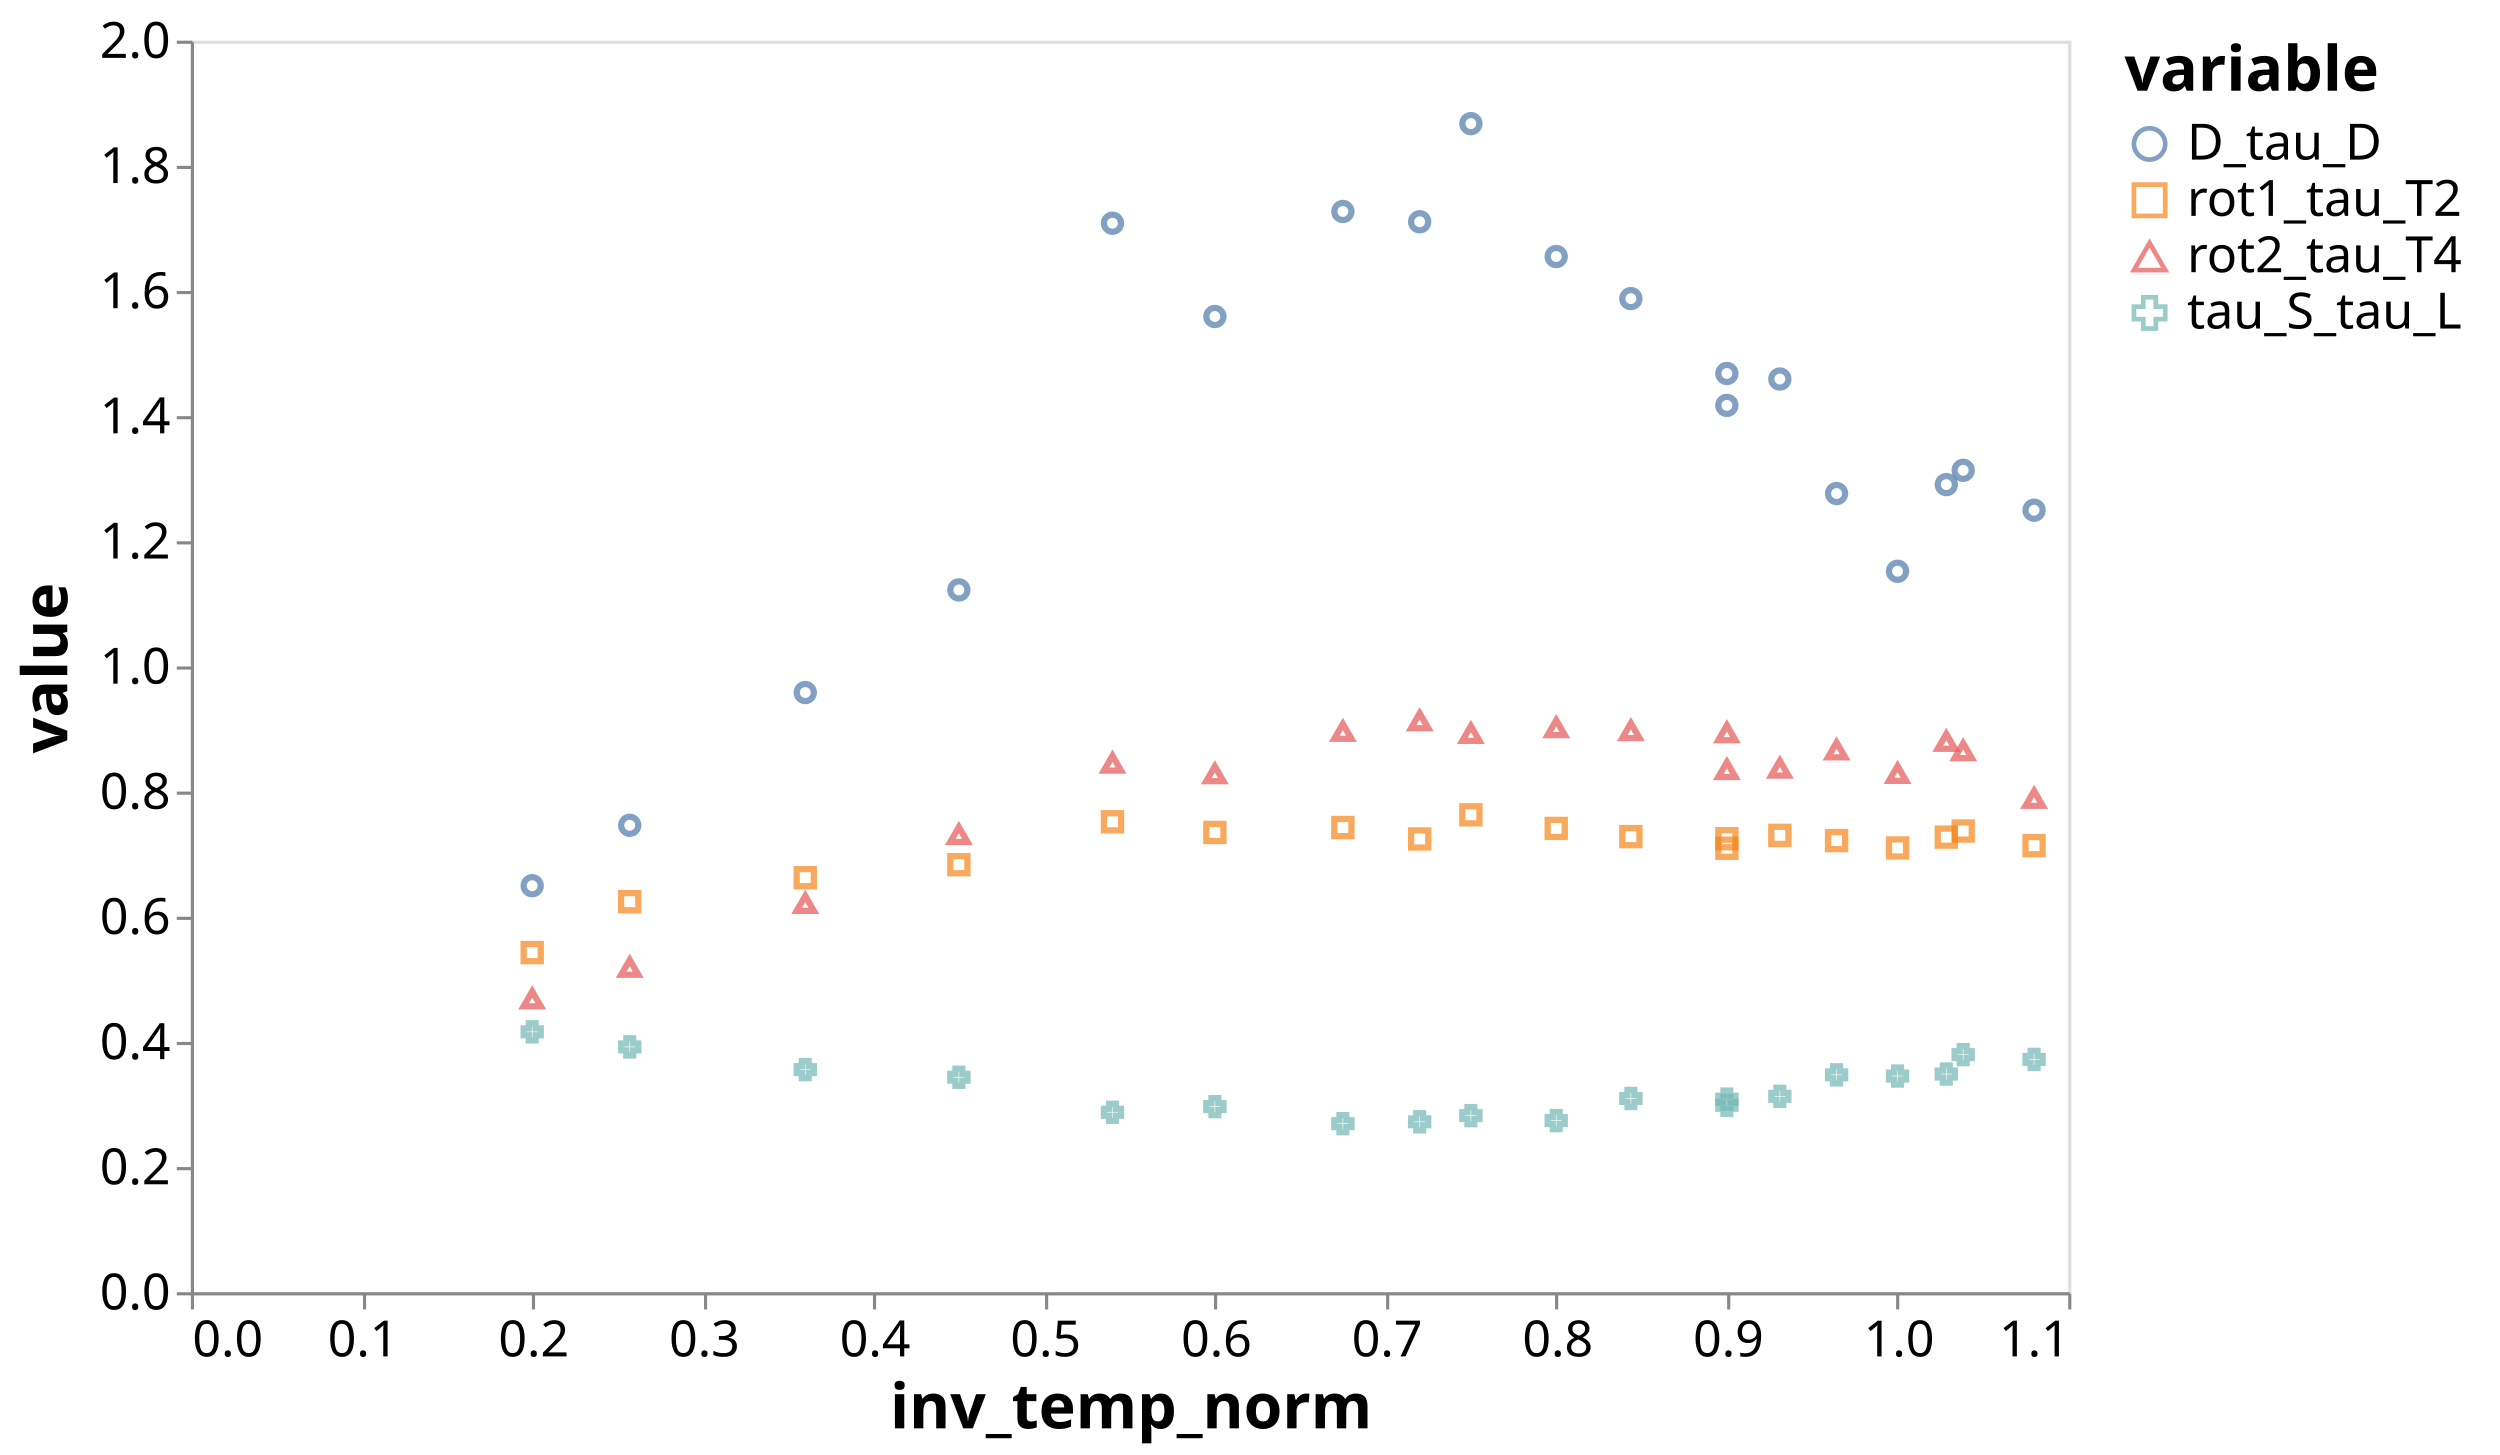
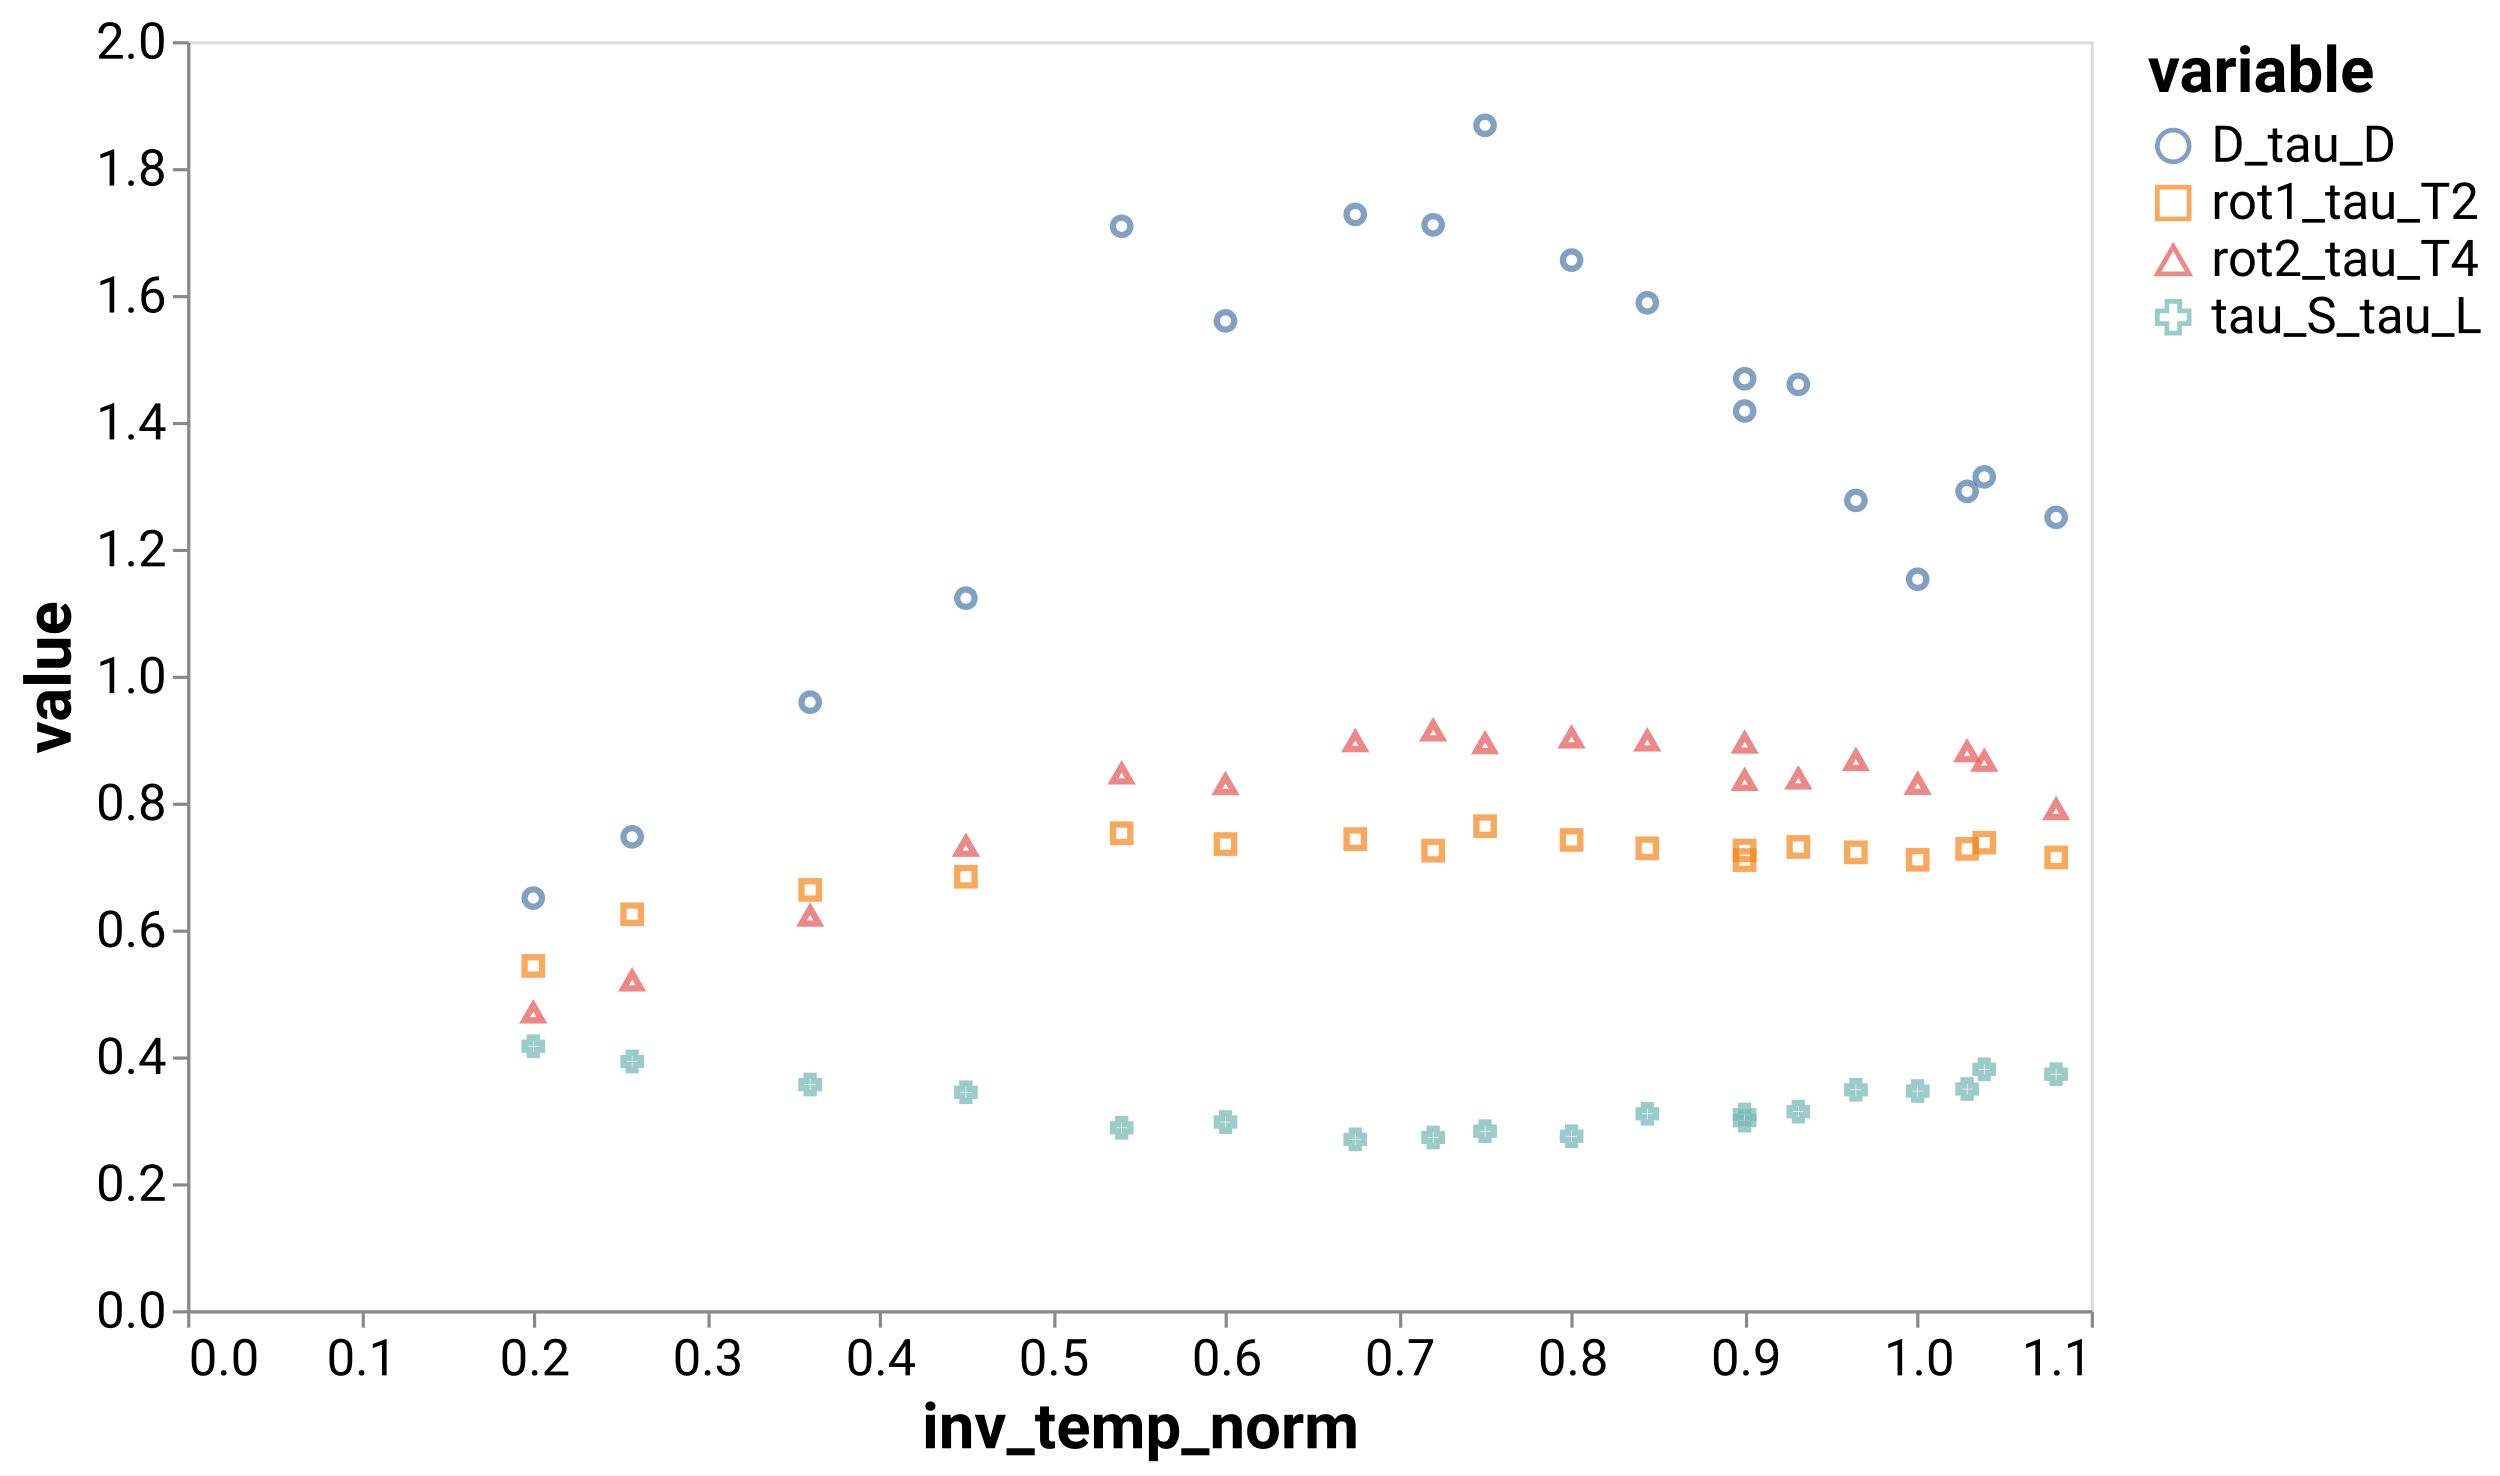
- <svg xmlns="http://www.w3.org/2000/svg" class="marks" width="799" height="465" viewBox="0 0 799 465" version="1.1">
-   <rect width="799" height="465" style="fill: white;" />
-   <g transform="translate(61,13)">
+ <svg xmlns="http://www.w3.org/2000/svg" class="marks" width="788" height="465" viewBox="0 0 788 465" version="1.1">
+   <rect width="788" height="465" style="fill: white;" />
+   <g transform="translate(59,13)">
    <g class="mark-group role-frame root">
      <g transform="translate(0,0)">
        <path class="background" d="M0.5,0.5h600v400h-600Z" style="fill: none; stroke: #ddd;" />
        <g>
          <g class="mark-symbol role-mark marks">
            <path transform="translate(109.0909,270.0748)" d="M2.739,0A2.739,2.739,0,1,1,-2.739,0A2.739,2.739,0,1,1,2.739,0" style="fill: none; stroke: #4c78a8; stroke-width: 2; opacity: 0.7;" />
            <path transform="translate(140.2597,250.7678)" d="M2.739,0A2.739,2.739,0,1,1,-2.739,0A2.739,2.739,0,1,1,2.739,0" style="fill: none; stroke: #4c78a8; stroke-width: 2; opacity: 0.7;" />
            <path transform="translate(196.3636,208.3361)" d="M2.739,0A2.739,2.739,0,1,1,-2.739,0A2.739,2.739,0,1,1,2.739,0" style="fill: none; stroke: #4c78a8; stroke-width: 2; opacity: 0.7;" />
            <path transform="translate(245.4545,175.5417)" d="M2.739,0A2.739,2.739,0,1,1,-2.739,0A2.739,2.739,0,1,1,2.739,0" style="fill: none; stroke: #4c78a8; stroke-width: 2; opacity: 0.7;" />
            <path transform="translate(327.2727,88.15046)" d="M2.739,0A2.739,2.739,0,1,1,-2.739,0A2.739,2.739,0,1,1,2.739,0" style="fill: none; stroke: #4c78a8; stroke-width: 2; opacity: 0.7;" />
            <path transform="translate(392.7273,57.87488)" d="M2.739,0A2.739,2.739,0,1,1,-2.739,0A2.739,2.739,0,1,1,2.739,0" style="fill: none; stroke: #4c78a8; stroke-width: 2; opacity: 0.7;" />
            <path transform="translate(436.3636,68.98503)" d="M2.739,0A2.739,2.739,0,1,1,-2.739,0A2.739,2.739,0,1,1,2.739,0" style="fill: none; stroke: #4c78a8; stroke-width: 2; opacity: 0.7;" />
            <path transform="translate(490.9091,116.561)" d="M2.739,0A2.739,2.739,0,1,1,-2.739,0A2.739,2.739,0,1,1,2.739,0" style="fill: none; stroke: #4c78a8; stroke-width: 2; opacity: 0.7;" />
            <path transform="translate(561.039,141.8788)" d="M2.739,0A2.739,2.739,0,1,1,-2.739,0A2.739,2.739,0,1,1,2.739,0" style="fill: none; stroke: #4c78a8; stroke-width: 2; opacity: 0.7;" />
            <path transform="translate(294.5455,58.33768)" d="M2.739,0A2.739,2.739,0,1,1,-2.739,0A2.739,2.739,0,1,1,2.739,0" style="fill: none; stroke: #4c78a8; stroke-width: 2; opacity: 0.7;" />
            <path transform="translate(368.1818,54.59017)" d="M2.739,0A2.739,2.739,0,1,1,-2.739,0A2.739,2.739,0,1,1,2.739,0" style="fill: none; stroke: #4c78a8; stroke-width: 2; opacity: 0.7;" />
            <path transform="translate(409.0909,26.5127)" d="M2.739,0A2.739,2.739,0,1,1,-2.739,0A2.739,2.739,0,1,1,2.739,0" style="fill: none; stroke: #4c78a8; stroke-width: 2; opacity: 0.7;" />
            <path transform="translate(460.2273,82.43598)" d="M2.739,0A2.739,2.739,0,1,1,-2.739,0A2.739,2.739,0,1,1,2.739,0" style="fill: none; stroke: #4c78a8; stroke-width: 2; opacity: 0.7;" />
            <path transform="translate(490.9091,106.3697)" d="M2.739,0A2.739,2.739,0,1,1,-2.739,0A2.739,2.739,0,1,1,2.739,0" style="fill: none; stroke: #4c78a8; stroke-width: 2; opacity: 0.7;" />
            <path transform="translate(507.837,108.1449)" d="M2.739,0A2.739,2.739,0,1,1,-2.739,0A2.739,2.739,0,1,1,2.739,0" style="fill: none; stroke: #4c78a8; stroke-width: 2; opacity: 0.7;" />
            <path transform="translate(525.974,144.7302)" d="M2.739,0A2.739,2.739,0,1,1,-2.739,0A2.739,2.739,0,1,1,2.739,0" style="fill: none; stroke: #4c78a8; stroke-width: 2; opacity: 0.7;" />
            <path transform="translate(545.4545,169.5764)" d="M2.739,0A2.739,2.739,0,1,1,-2.739,0A2.739,2.739,0,1,1,2.739,0" style="fill: none; stroke: #4c78a8; stroke-width: 2; opacity: 0.7;" />
            <path transform="translate(566.4336,137.314)" d="M2.739,0A2.739,2.739,0,1,1,-2.739,0A2.739,2.739,0,1,1,2.739,0" style="fill: none; stroke: #4c78a8; stroke-width: 2; opacity: 0.7;" />
            <path transform="translate(589.0909,150.0673)" d="M2.739,0A2.739,2.739,0,1,1,-2.739,0A2.739,2.739,0,1,1,2.739,0" style="fill: none; stroke: #4c78a8; stroke-width: 2; opacity: 0.7;" />
            <path transform="translate(109.0909,316.778)" d="M-2.739,-1.095L-2.739,1.095L-1.095,1.095L-1.095,2.739L1.095,2.739L1.095,1.095L2.739,1.095L2.739,-1.095L1.095,-1.095L1.095,-2.739L-1.095,-2.739L-1.095,-1.095Z" style="fill: none; stroke: #72b7b2; stroke-width: 2; opacity: 0.7;" />
            <path transform="translate(140.2597,321.5876)" d="M-2.739,-1.095L-2.739,1.095L-1.095,1.095L-1.095,2.739L1.095,2.739L1.095,1.095L2.739,1.095L2.739,-1.095L1.095,-1.095L1.095,-2.739L-1.095,-2.739L-1.095,-1.095Z" style="fill: none; stroke: #72b7b2; stroke-width: 2; opacity: 0.7;" />
            <path transform="translate(196.3636,328.8476)" d="M-2.739,-1.095L-2.739,1.095L-1.095,1.095L-1.095,2.739L1.095,2.739L1.095,1.095L2.739,1.095L2.739,-1.095L1.095,-1.095L1.095,-2.739L-1.095,-2.739L-1.095,-1.095Z" style="fill: none; stroke: #72b7b2; stroke-width: 2; opacity: 0.7;" />
            <path transform="translate(245.4545,331.2879)" d="M-2.739,-1.095L-2.739,1.095L-1.095,1.095L-1.095,2.739L1.095,2.739L1.095,1.095L2.739,1.095L2.739,-1.095L1.095,-1.095L1.095,-2.739L-1.095,-2.739L-1.095,-1.095Z" style="fill: none; stroke: #72b7b2; stroke-width: 2; opacity: 0.7;" />
            <path transform="translate(327.2727,340.6743)" d="M-2.739,-1.095L-2.739,1.095L-1.095,1.095L-1.095,2.739L1.095,2.739L1.095,1.095L2.739,1.095L2.739,-1.095L1.095,-1.095L1.095,-2.739L-1.095,-2.739L-1.095,-1.095Z" style="fill: none; stroke: #72b7b2; stroke-width: 2; opacity: 0.7;" />
            <path transform="translate(392.7273,345.525)" d="M-2.739,-1.095L-2.739,1.095L-1.095,1.095L-1.095,2.739L1.095,2.739L1.095,1.095L2.739,1.095L2.739,-1.095L1.095,-1.095L1.095,-2.739L-1.095,-2.739L-1.095,-1.095Z" style="fill: none; stroke: #72b7b2; stroke-width: 2; opacity: 0.7;" />
            <path transform="translate(436.3636,345.1387)" d="M-2.739,-1.095L-2.739,1.095L-1.095,1.095L-1.095,2.739L1.095,2.739L1.095,1.095L2.739,1.095L2.739,-1.095L1.095,-1.095L1.095,-2.739L-1.095,-2.739L-1.095,-1.095Z" style="fill: none; stroke: #72b7b2; stroke-width: 2; opacity: 0.7;" />
            <path transform="translate(490.9091,340.2627)" d="M-2.739,-1.095L-2.739,1.095L-1.095,1.095L-1.095,2.739L1.095,2.739L1.095,1.095L2.739,1.095L2.739,-1.095L1.095,-1.095L1.095,-2.739L-1.095,-2.739L-1.095,-1.095Z" style="fill: none; stroke: #72b7b2; stroke-width: 2; opacity: 0.7;" />
            <path transform="translate(561.039,330.2635)" d="M-2.739,-1.095L-2.739,1.095L-1.095,1.095L-1.095,2.739L1.095,2.739L1.095,1.095L2.739,1.095L2.739,-1.095L1.095,-1.095L1.095,-2.739L-1.095,-2.739L-1.095,-1.095Z" style="fill: none; stroke: #72b7b2; stroke-width: 2; opacity: 0.7;" />
            <path transform="translate(294.5455,342.4816)" d="M-2.739,-1.095L-2.739,1.095L-1.095,1.095L-1.095,2.739L1.095,2.739L1.095,1.095L2.739,1.095L2.739,-1.095L1.095,-1.095L1.095,-2.739L-1.095,-2.739L-1.095,-1.095Z" style="fill: none; stroke: #72b7b2; stroke-width: 2; opacity: 0.7;" />
            <path transform="translate(368.1818,346.135)" d="M-2.739,-1.095L-2.739,1.095L-1.095,1.095L-1.095,2.739L1.095,2.739L1.095,1.095L2.739,1.095L2.739,-1.095L1.095,-1.095L1.095,-2.739L-1.095,-2.739L-1.095,-1.095Z" style="fill: none; stroke: #72b7b2; stroke-width: 2; opacity: 0.7;" />
            <path transform="translate(409.0909,343.5604)" d="M-2.739,-1.095L-2.739,1.095L-1.095,1.095L-1.095,2.739L1.095,2.739L1.095,1.095L2.739,1.095L2.739,-1.095L1.095,-1.095L1.095,-2.739L-1.095,-2.739L-1.095,-1.095Z" style="fill: none; stroke: #72b7b2; stroke-width: 2; opacity: 0.7;" />
            <path transform="translate(460.2273,338.0677)" d="M-2.739,-1.095L-2.739,1.095L-1.095,1.095L-1.095,2.739L1.095,2.739L1.095,1.095L2.739,1.095L2.739,-1.095L1.095,-1.095L1.095,-2.739L-1.095,-2.739L-1.095,-1.095Z" style="fill: none; stroke: #72b7b2; stroke-width: 2; opacity: 0.7;" />
            <path transform="translate(490.9091,338.2774)" d="M-2.739,-1.095L-2.739,1.095L-1.095,1.095L-1.095,2.739L1.095,2.739L1.095,1.095L2.739,1.095L2.739,-1.095L1.095,-1.095L1.095,-2.739L-1.095,-2.739L-1.095,-1.095Z" style="fill: none; stroke: #72b7b2; stroke-width: 2; opacity: 0.7;" />
            <path transform="translate(507.837,337.3839)" d="M-2.739,-1.095L-2.739,1.095L-1.095,1.095L-1.095,2.739L1.095,2.739L1.095,1.095L2.739,1.095L2.739,-1.095L1.095,-1.095L1.095,-2.739L-1.095,-2.739L-1.095,-1.095Z" style="fill: none; stroke: #72b7b2; stroke-width: 2; opacity: 0.7;" />
            <path transform="translate(525.974,330.5134)" d="M-2.739,-1.095L-2.739,1.095L-1.095,1.095L-1.095,2.739L1.095,2.739L1.095,1.095L2.739,1.095L2.739,-1.095L1.095,-1.095L1.095,-2.739L-1.095,-2.739L-1.095,-1.095Z" style="fill: none; stroke: #72b7b2; stroke-width: 2; opacity: 0.7;" />
            <path transform="translate(545.4545,330.9041)" d="M-2.739,-1.095L-2.739,1.095L-1.095,1.095L-1.095,2.739L1.095,2.739L1.095,1.095L2.739,1.095L2.739,-1.095L1.095,-1.095L1.095,-2.739L-1.095,-2.739L-1.095,-1.095Z" style="fill: none; stroke: #72b7b2; stroke-width: 2; opacity: 0.7;" />
            <path transform="translate(566.4336,324.0606)" d="M-2.739,-1.095L-2.739,1.095L-1.095,1.095L-1.095,2.739L1.095,2.739L1.095,1.095L2.739,1.095L2.739,-1.095L1.095,-1.095L1.095,-2.739L-1.095,-2.739L-1.095,-1.095Z" style="fill: none; stroke: #72b7b2; stroke-width: 2; opacity: 0.7;" />
            <path transform="translate(589.0909,325.5907)" d="M-2.739,-1.095L-2.739,1.095L-1.095,1.095L-1.095,2.739L1.095,2.739L1.095,1.095L2.739,1.095L2.739,-1.095L1.095,-1.095L1.095,-2.739L-1.095,-2.739L-1.095,-1.095Z" style="fill: none; stroke: #72b7b2; stroke-width: 2; opacity: 0.7;" />
            <path transform="translate(109.0909,291.4525)" d="M-2.739,-2.739h5.477v5.477h-5.477Z" style="fill: none; stroke: #f58518; stroke-width: 2; opacity: 0.7;" />
            <path transform="translate(140.2597,275.1754)" d="M-2.739,-2.739h5.477v5.477h-5.477Z" style="fill: none; stroke: #f58518; stroke-width: 2; opacity: 0.7;" />
            <path transform="translate(196.3636,267.5014)" d="M-2.739,-2.739h5.477v5.477h-5.477Z" style="fill: none; stroke: #f58518; stroke-width: 2; opacity: 0.7;" />
            <path transform="translate(245.4545,263.3516)" d="M-2.739,-2.739h5.477v5.477h-5.477Z" style="fill: none; stroke: #f58518; stroke-width: 2; opacity: 0.7;" />
            <path transform="translate(327.2727,253.0537)" d="M-2.739,-2.739h5.477v5.477h-5.477Z" style="fill: none; stroke: #f58518; stroke-width: 2; opacity: 0.7;" />
            <path transform="translate(392.7273,255.1301)" d="M-2.739,-2.739h5.477v5.477h-5.477Z" style="fill: none; stroke: #f58518; stroke-width: 2; opacity: 0.7;" />
            <path transform="translate(436.3636,251.7614)" d="M-2.739,-2.739h5.477v5.477h-5.477Z" style="fill: none; stroke: #f58518; stroke-width: 2; opacity: 0.7;" />
            <path transform="translate(490.9091,258.0989)" d="M-2.739,-2.739h5.477v5.477h-5.477Z" style="fill: none; stroke: #f58518; stroke-width: 2; opacity: 0.7;" />
            <path transform="translate(561.039,254.5539)" d="M-2.739,-2.739h5.477v5.477h-5.477Z" style="fill: none; stroke: #f58518; stroke-width: 2; opacity: 0.7;" />
            <path transform="translate(294.5455,249.6418)" d="M-2.739,-2.739h5.477v5.477h-5.477Z" style="fill: none; stroke: #f58518; stroke-width: 2; opacity: 0.7;" />
            <path transform="translate(368.1818,251.4808)" d="M-2.739,-2.739h5.477v5.477h-5.477Z" style="fill: none; stroke: #f58518; stroke-width: 2; opacity: 0.7;" />
            <path transform="translate(409.0909,247.4093)" d="M-2.739,-2.739h5.477v5.477h-5.477Z" style="fill: none; stroke: #f58518; stroke-width: 2; opacity: 0.7;" />
            <path transform="translate(460.2273,254.3847)" d="M-2.739,-2.739h5.477v5.477h-5.477Z" style="fill: none; stroke: #f58518; stroke-width: 2; opacity: 0.7;" />
            <path transform="translate(490.9091,255.0606)" d="M-2.739,-2.739h5.477v5.477h-5.477Z" style="fill: none; stroke: #f58518; stroke-width: 2; opacity: 0.7;" />
            <path transform="translate(507.837,253.9805)" d="M-2.739,-2.739h5.477v5.477h-5.477Z" style="fill: none; stroke: #f58518; stroke-width: 2; opacity: 0.7;" />
            <path transform="translate(525.974,255.6564)" d="M-2.739,-2.739h5.477v5.477h-5.477Z" style="fill: none; stroke: #f58518; stroke-width: 2; opacity: 0.7;" />
            <path transform="translate(545.4545,258.0074)" d="M-2.739,-2.739h5.477v5.477h-5.477Z" style="fill: none; stroke: #f58518; stroke-width: 2; opacity: 0.7;" />
            <path transform="translate(566.4336,252.5956)" d="M-2.739,-2.739h5.477v5.477h-5.477Z" style="fill: none; stroke: #f58518; stroke-width: 2; opacity: 0.7;" />
            <path transform="translate(589.0909,257.2616)" d="M-2.739,-2.739h5.477v5.477h-5.477Z" style="fill: none; stroke: #f58518; stroke-width: 2; opacity: 0.7;" />
            <path transform="translate(109.0909,306.2444)" d="M0,-2.372L-2.739,2.372L2.739,2.372Z" style="fill: none; stroke: #e45756; stroke-width: 2; opacity: 0.7;" />
            <path transform="translate(140.2597,296.1613)" d="M0,-2.372L-2.739,2.372L2.739,2.372Z" style="fill: none; stroke: #e45756; stroke-width: 2; opacity: 0.7;" />
            <path transform="translate(196.3636,275.7332)" d="M0,-2.372L-2.739,2.372L2.739,2.372Z" style="fill: none; stroke: #e45756; stroke-width: 2; opacity: 0.7;" />
            <path transform="translate(245.4545,253.7227)" d="M0,-2.372L-2.739,2.372L2.739,2.372Z" style="fill: none; stroke: #e45756; stroke-width: 2; opacity: 0.7;" />
            <path transform="translate(327.2727,234.2986)" d="M0,-2.372L-2.739,2.372L2.739,2.372Z" style="fill: none; stroke: #e45756; stroke-width: 2; opacity: 0.7;" />
            <path transform="translate(392.7273,217.355)" d="M0,-2.372L-2.739,2.372L2.739,2.372Z" style="fill: none; stroke: #e45756; stroke-width: 2; opacity: 0.7;" />
            <path transform="translate(436.3636,219.5716)" d="M0,-2.372L-2.739,2.372L2.739,2.372Z" style="fill: none; stroke: #e45756; stroke-width: 2; opacity: 0.7;" />
            <path transform="translate(490.9091,221.2031)" d="M0,-2.372L-2.739,2.372L2.739,2.372Z" style="fill: none; stroke: #e45756; stroke-width: 2; opacity: 0.7;" />
            <path transform="translate(561.039,223.9439)" d="M0,-2.372L-2.739,2.372L2.739,2.372Z" style="fill: none; stroke: #e45756; stroke-width: 2; opacity: 0.7;" />
            <path transform="translate(294.5455,230.9111)" d="M0,-2.372L-2.739,2.372L2.739,2.372Z" style="fill: none; stroke: #e45756; stroke-width: 2; opacity: 0.7;" />
            <path transform="translate(368.1818,220.7494)" d="M0,-2.372L-2.739,2.372L2.739,2.372Z" style="fill: none; stroke: #e45756; stroke-width: 2; opacity: 0.7;" />
            <path transform="translate(409.0909,221.4018)" d="M0,-2.372L-2.739,2.372L2.739,2.372Z" style="fill: none; stroke: #e45756; stroke-width: 2; opacity: 0.7;" />
            <path transform="translate(460.2273,220.506)" d="M0,-2.372L-2.739,2.372L2.739,2.372Z" style="fill: none; stroke: #e45756; stroke-width: 2; opacity: 0.7;" />
            <path transform="translate(490.9091,232.968)" d="M0,-2.372L-2.739,2.372L2.739,2.372Z" style="fill: none; stroke: #e45756; stroke-width: 2; opacity: 0.7;" />
            <path transform="translate(507.837,232.5068)" d="M0,-2.372L-2.739,2.372L2.739,2.372Z" style="fill: none; stroke: #e45756; stroke-width: 2; opacity: 0.7;" />
            <path transform="translate(525.974,226.6666)" d="M0,-2.372L-2.739,2.372L2.739,2.372Z" style="fill: none; stroke: #e45756; stroke-width: 2; opacity: 0.7;" />
            <path transform="translate(545.4545,234.1874)" d="M0,-2.372L-2.739,2.372L2.739,2.372Z" style="fill: none; stroke: #e45756; stroke-width: 2; opacity: 0.7;" />
            <path transform="translate(566.4336,226.925)" d="M0,-2.372L-2.739,2.372L2.739,2.372Z" style="fill: none; stroke: #e45756; stroke-width: 2; opacity: 0.7;" />
            <path transform="translate(589.0909,242.1733)" d="M0,-2.372L-2.739,2.372L2.739,2.372Z" style="fill: none; stroke: #e45756; stroke-width: 2; opacity: 0.7;" />
          </g>
          <g class="mark-group role-legend">
            <g transform="translate(618,0)">
-               <path class="background" d="M0,0h115v95h-115Z" style="pointer-events: none; fill: none;" />
+               <path class="background" d="M0,0h106v95h-106Z" style="pointer-events: none; fill: none;" />
              <g>
                <g class="mark-group role-legend-entry">
                  <g transform="translate(0,25)">
                    <path class="background" d="M0,0h0v0h0Z" style="pointer-events: none; fill: none;" />
                    <g>
                      <g class="mark-group role-scope">
                        <g transform="translate(0,0)">
-                           <path class="background" d="M0,0h115v16h-115Z" style="pointer-events: none; fill: none; opacity: 1;" />
+                           <path class="background" d="M0,0h105.267v16h-105.267Z" style="pointer-events: none; fill: none; opacity: 1;" />
                          <g>
                            <g class="mark-symbol role-legend-symbol" style="pointer-events: none;">
                              <path transform="translate(8,8)" d="M5,0A5,5,0,1,1,-5,0A5,5,0,1,1,5,0" style="fill: none; stroke: #4c78a8; stroke-width: 1.5; opacity: 0.7;" />
                            </g>
                            <g class="mark-text role-legend-label" style="pointer-events: none;">
-                               <text text-anchor="start" transform="translate(20,13)" style="font-family: sans-serif; font-size: 16px; fill: #000; opacity: 1;">D_tau_D</text>
-                             </g>
-                           </g>
+                               <text text-anchor="start" transform="translate(20,13)" style="font-family: Roboto; font-size: 16px; fill: #000; opacity: 1;">D_tau_D</text>
+                             </g>
+                           </g>
+                           <path class="foreground" d="" style="pointer-events: none; display: none; fill: none;" />
                        </g>
                        <g transform="translate(0,18)">
-                           <path class="background" d="M0,0h115v16h-115Z" style="pointer-events: none; fill: none; opacity: 1;" />
+                           <path class="background" d="M0,0h105.267v16h-105.267Z" style="pointer-events: none; fill: none; opacity: 1;" />
                          <g>
                            <g class="mark-symbol role-legend-symbol" style="pointer-events: none;">
                              <path transform="translate(8,8)" d="M-5,-5h10v10h-10Z" style="fill: none; stroke: #f58518; stroke-width: 1.5; opacity: 0.7;" />
                            </g>
                            <g class="mark-text role-legend-label" style="pointer-events: none;">
-                               <text text-anchor="start" transform="translate(20,13)" style="font-family: sans-serif; font-size: 16px; fill: #000; opacity: 1;">rot1_tau_T2</text>
-                             </g>
-                           </g>
+                               <text text-anchor="start" transform="translate(20,13)" style="font-family: Roboto; font-size: 16px; fill: #000; opacity: 1;">rot1_tau_T2</text>
+                             </g>
+                           </g>
+                           <path class="foreground" d="" style="pointer-events: none; display: none; fill: none;" />
                        </g>
                        <g transform="translate(0,36)">
-                           <path class="background" d="M0,0h115v16h-115Z" style="pointer-events: none; fill: none; opacity: 1;" />
+                           <path class="background" d="M0,0h105.267v16h-105.267Z" style="pointer-events: none; fill: none; opacity: 1;" />
                          <g>
                            <g class="mark-symbol role-legend-symbol" style="pointer-events: none;">
                              <path transform="translate(8,8)" d="M0,-4.33L-5,4.33L5,4.33Z" style="fill: none; stroke: #e45756; stroke-width: 1.5; opacity: 0.7;" />
                            </g>
                            <g class="mark-text role-legend-label" style="pointer-events: none;">
-                               <text text-anchor="start" transform="translate(20,13)" style="font-family: sans-serif; font-size: 16px; fill: #000; opacity: 1;">rot2_tau_T4</text>
-                             </g>
-                           </g>
+                               <text text-anchor="start" transform="translate(20,13)" style="font-family: Roboto; font-size: 16px; fill: #000; opacity: 1;">rot2_tau_T4</text>
+                             </g>
+                           </g>
+                           <path class="foreground" d="" style="pointer-events: none; display: none; fill: none;" />
                        </g>
                        <g transform="translate(0,54)">
-                           <path class="background" d="M0,0h115v16h-115Z" style="pointer-events: none; fill: none; opacity: 1;" />
+                           <path class="background" d="M0,0h105.267v16h-105.267Z" style="pointer-events: none; fill: none; opacity: 1;" />
                          <g>
                            <g class="mark-symbol role-legend-symbol" style="pointer-events: none;">
                              <path transform="translate(8,8)" d="M-5,-2L-5,2L-2,2L-2,5L2,5L2,2L5,2L5,-2L2,-2L2,-5L-2,-5L-2,-2Z" style="fill: none; stroke: #72b7b2; stroke-width: 1.5; opacity: 0.7;" />
                            </g>
                            <g class="mark-text role-legend-label" style="pointer-events: none;">
-                               <text text-anchor="start" transform="translate(20,13)" style="font-family: sans-serif; font-size: 16px; fill: #000; opacity: 1;">tau_S_tau_L</text>
-                             </g>
-                           </g>
+                               <text text-anchor="start" transform="translate(20,13)" style="font-family: Roboto; font-size: 16px; fill: #000; opacity: 1;">tau_S_tau_L</text>
+                             </g>
+                           </g>
+                           <path class="foreground" d="" style="pointer-events: none; display: none; fill: none;" />
                        </g>
                      </g>
                    </g>
+                     <path class="foreground" d="" style="pointer-events: none; display: none; fill: none;" />
                  </g>
                </g>
                <g class="mark-text role-legend-title" style="pointer-events: none;">
-                   <text text-anchor="start" transform="translate(0,16)" style="font-family: sans-serif; font-size: 20px; font-weight: bold; fill: #000; opacity: 1;">variable</text>
+                   <text text-anchor="start" transform="translate(0,16)" style="font-family: Roboto; font-size: 20px; font-weight: bold; fill: #000; opacity: 1;">variable</text>
                </g>
              </g>
+               <path class="foreground" d="" style="pointer-events: none; display: none; fill: none;" />
            </g>
          </g>
          <g class="mark-group role-axis">
            <g transform="translate(0.5,400.5)">
              <path class="background" d="M0,0h0v0h0Z" style="pointer-events: none; fill: none;" />
              <g>
                <g class="mark-rule role-axis-tick" style="pointer-events: none;">
                  <line transform="translate(0,0)" x2="0" y2="5" style="fill: none; stroke: #888; stroke-width: 1; opacity: 1;" />
                  <line transform="translate(55,0)" x2="0" y2="5" style="fill: none; stroke: #888; stroke-width: 1; opacity: 1;" />
                  <line transform="translate(109,0)" x2="0" y2="5" style="fill: none; stroke: #888; stroke-width: 1; opacity: 1;" />
                  <line transform="translate(164,0)" x2="0" y2="5" style="fill: none; stroke: #888; stroke-width: 1; opacity: 1;" />
                  <line transform="translate(218,0)" x2="0" y2="5" style="fill: none; stroke: #888; stroke-width: 1; opacity: 1;" />
                  <line transform="translate(273,0)" x2="0" y2="5" style="fill: none; stroke: #888; stroke-width: 1; opacity: 1;" />
                  <line transform="translate(327,0)" x2="0" y2="5" style="fill: none; stroke: #888; stroke-width: 1; opacity: 1;" />
                  <line transform="translate(382,0)" x2="0" y2="5" style="fill: none; stroke: #888; stroke-width: 1; opacity: 1;" />
                  <line transform="translate(436,0)" x2="0" y2="5" style="fill: none; stroke: #888; stroke-width: 1; opacity: 1;" />
                  <line transform="translate(491,0)" x2="0" y2="5" style="fill: none; stroke: #888; stroke-width: 1; opacity: 1;" />
                  <line transform="translate(545,0)" x2="0" y2="5" style="fill: none; stroke: #888; stroke-width: 1; opacity: 1;" />
                  <line transform="translate(600,0)" x2="0" y2="5" style="fill: none; stroke: #888; stroke-width: 1; opacity: 1;" />
                </g>
                <g class="mark-text role-axis-label" style="pointer-events: none;">
-                   <text text-anchor="start" transform="translate(0,20)" style="font-family: sans-serif; font-size: 16px; fill: #000; opacity: 1;">0.0</text>
-                   <text text-anchor="middle" transform="translate(54.54545,20)" style="font-family: sans-serif; font-size: 16px; fill: #000; opacity: 1;">0.1</text>
-                   <text text-anchor="middle" transform="translate(109.0909,20)" style="font-family: sans-serif; font-size: 16px; fill: #000; opacity: 1;">0.2</text>
-                   <text text-anchor="middle" transform="translate(163.6364,20)" style="font-family: sans-serif; font-size: 16px; fill: #000; opacity: 1;">0.3</text>
-                   <text text-anchor="middle" transform="translate(218.1818,20)" style="font-family: sans-serif; font-size: 16px; fill: #000; opacity: 1;">0.4</text>
-                   <text text-anchor="middle" transform="translate(272.7273,20)" style="font-family: sans-serif; font-size: 16px; fill: #000; opacity: 1;">0.5</text>
-                   <text text-anchor="middle" transform="translate(327.2727,20)" style="font-family: sans-serif; font-size: 16px; fill: #000; opacity: 1;">0.6</text>
-                   <text text-anchor="middle" transform="translate(381.8182,20)" style="font-family: sans-serif; font-size: 16px; fill: #000; opacity: 1;">0.7</text>
-                   <text text-anchor="middle" transform="translate(436.3636,20)" style="font-family: sans-serif; font-size: 16px; fill: #000; opacity: 1;">0.8</text>
-                   <text text-anchor="middle" transform="translate(490.9091,20)" style="font-family: sans-serif; font-size: 16px; fill: #000; opacity: 1;">0.9</text>
-                   <text text-anchor="middle" transform="translate(545.4545,20)" style="font-family: sans-serif; font-size: 16px; fill: #000; opacity: 1;">1.0</text>
-                   <text text-anchor="end" transform="translate(600,20)" style="font-family: sans-serif; font-size: 16px; fill: #000; opacity: 1;">1.1</text>
+                   <text text-anchor="start" transform="translate(0,20)" style="font-family: Roboto; font-size: 16px; fill: #000; opacity: 1;">0.0</text>
+                   <text text-anchor="middle" transform="translate(54.54545,20)" style="font-family: Roboto; font-size: 16px; fill: #000; opacity: 1;">0.1</text>
+                   <text text-anchor="middle" transform="translate(109.0909,20)" style="font-family: Roboto; font-size: 16px; fill: #000; opacity: 1;">0.2</text>
+                   <text text-anchor="middle" transform="translate(163.6364,20)" style="font-family: Roboto; font-size: 16px; fill: #000; opacity: 1;">0.3</text>
+                   <text text-anchor="middle" transform="translate(218.1818,20)" style="font-family: Roboto; font-size: 16px; fill: #000; opacity: 1;">0.4</text>
+                   <text text-anchor="middle" transform="translate(272.7273,20)" style="font-family: Roboto; font-size: 16px; fill: #000; opacity: 1;">0.5</text>
+                   <text text-anchor="middle" transform="translate(327.2727,20)" style="font-family: Roboto; font-size: 16px; fill: #000; opacity: 1;">0.6</text>
+                   <text text-anchor="middle" transform="translate(381.8182,20)" style="font-family: Roboto; font-size: 16px; fill: #000; opacity: 1;">0.7</text>
+                   <text text-anchor="middle" transform="translate(436.3636,20)" style="font-family: Roboto; font-size: 16px; fill: #000; opacity: 1;">0.8</text>
+                   <text text-anchor="middle" transform="translate(490.9091,20)" style="font-family: Roboto; font-size: 16px; fill: #000; opacity: 1;">0.9</text>
+                   <text text-anchor="middle" transform="translate(545.4545,20)" style="font-family: Roboto; font-size: 16px; fill: #000; opacity: 1;">1.0</text>
+                   <text text-anchor="end" transform="translate(600,20)" style="font-family: Roboto; font-size: 16px; fill: #000; opacity: 1;">1.1</text>
                </g>
                <g class="mark-rule role-axis-domain" style="pointer-events: none;">
                  <line transform="translate(0,0)" x2="600" y2="0" style="fill: none; stroke: #888; stroke-width: 1; opacity: 1;" />
                </g>
                <g class="mark-text role-axis-title" style="pointer-events: none;">
-                   <text text-anchor="middle" transform="translate(300,43)" style="font-family: sans-serif; font-size: 20px; font-weight: bold; fill: #000; opacity: 1;">inv_temp_norm</text>
+                   <text text-anchor="middle" transform="translate(300,43)" style="font-family: Roboto; font-size: 20px; font-weight: bold; fill: #000; opacity: 1;">inv_temp_norm</text>
                </g>
              </g>
+               <path class="foreground" d="" style="pointer-events: none; display: none; fill: none;" />
            </g>
          </g>
          <g class="mark-group role-axis">
            <g transform="translate(0.5,0.5)">
              <path class="background" d="M0,0h0v0h0Z" style="pointer-events: none; fill: none;" />
              <g>
                <g class="mark-rule role-axis-tick" style="pointer-events: none;">
                  <line transform="translate(0,400)" x2="-5" y2="0" style="fill: none; stroke: #888; stroke-width: 1; opacity: 1;" />
                  <line transform="translate(0,360)" x2="-5" y2="0" style="fill: none; stroke: #888; stroke-width: 1; opacity: 1;" />
                  <line transform="translate(0,320)" x2="-5" y2="0" style="fill: none; stroke: #888; stroke-width: 1; opacity: 1;" />
                  <line transform="translate(0,280)" x2="-5" y2="0" style="fill: none; stroke: #888; stroke-width: 1; opacity: 1;" />
                  <line transform="translate(0,240)" x2="-5" y2="0" style="fill: none; stroke: #888; stroke-width: 1; opacity: 1;" />
                  <line transform="translate(0,200)" x2="-5" y2="0" style="fill: none; stroke: #888; stroke-width: 1; opacity: 1;" />
                  <line transform="translate(0,160)" x2="-5" y2="0" style="fill: none; stroke: #888; stroke-width: 1; opacity: 1;" />
                  <line transform="translate(0,120)" x2="-5" y2="0" style="fill: none; stroke: #888; stroke-width: 1; opacity: 1;" />
                  <line transform="translate(0,80)" x2="-5" y2="0" style="fill: none; stroke: #888; stroke-width: 1; opacity: 1;" />
                  <line transform="translate(0,40)" x2="-5" y2="0" style="fill: none; stroke: #888; stroke-width: 1; opacity: 1;" />
                  <line transform="translate(0,0)" x2="-5" y2="0" style="fill: none; stroke: #888; stroke-width: 1; opacity: 1;" />
                </g>
                <g class="mark-text role-axis-label" style="pointer-events: none;">
-                   <text text-anchor="end" transform="translate(-7,405)" style="font-family: sans-serif; font-size: 16px; fill: #000; opacity: 1;">0.0</text>
-                   <text text-anchor="end" transform="translate(-7,365)" style="font-family: sans-serif; font-size: 16px; fill: #000; opacity: 1;">0.2</text>
-                   <text text-anchor="end" transform="translate(-7,325)" style="font-family: sans-serif; font-size: 16px; fill: #000; opacity: 1;">0.4</text>
-                   <text text-anchor="end" transform="translate(-7,285)" style="font-family: sans-serif; font-size: 16px; fill: #000; opacity: 1;">0.6</text>
-                   <text text-anchor="end" transform="translate(-7,245)" style="font-family: sans-serif; font-size: 16px; fill: #000; opacity: 1;">0.8</text>
-                   <text text-anchor="end" transform="translate(-7,205)" style="font-family: sans-serif; font-size: 16px; fill: #000; opacity: 1;">1.0</text>
-                   <text text-anchor="end" transform="translate(-7,165)" style="font-family: sans-serif; font-size: 16px; fill: #000; opacity: 1;">1.2</text>
-                   <text text-anchor="end" transform="translate(-7,125)" style="font-family: sans-serif; font-size: 16px; fill: #000; opacity: 1;">1.4</text>
-                   <text text-anchor="end" transform="translate(-7,85)" style="font-family: sans-serif; font-size: 16px; fill: #000; opacity: 1;">1.6</text>
-                   <text text-anchor="end" transform="translate(-7,45)" style="font-family: sans-serif; font-size: 16px; fill: #000; opacity: 1;">1.8</text>
-                   <text text-anchor="end" transform="translate(-7,5)" style="font-family: sans-serif; font-size: 16px; fill: #000; opacity: 1;">2.0</text>
+                   <text text-anchor="end" transform="translate(-7,405)" style="font-family: Roboto; font-size: 16px; fill: #000; opacity: 1;">0.0</text>
+                   <text text-anchor="end" transform="translate(-7,365)" style="font-family: Roboto; font-size: 16px; fill: #000; opacity: 1;">0.2</text>
+                   <text text-anchor="end" transform="translate(-7,325)" style="font-family: Roboto; font-size: 16px; fill: #000; opacity: 1;">0.4</text>
+                   <text text-anchor="end" transform="translate(-7,285)" style="font-family: Roboto; font-size: 16px; fill: #000; opacity: 1;">0.6</text>
+                   <text text-anchor="end" transform="translate(-7,245)" style="font-family: Roboto; font-size: 16px; fill: #000; opacity: 1;">0.8</text>
+                   <text text-anchor="end" transform="translate(-7,205)" style="font-family: Roboto; font-size: 16px; fill: #000; opacity: 1;">1.0</text>
+                   <text text-anchor="end" transform="translate(-7,165)" style="font-family: Roboto; font-size: 16px; fill: #000; opacity: 1;">1.2</text>
+                   <text text-anchor="end" transform="translate(-7,125)" style="font-family: Roboto; font-size: 16px; fill: #000; opacity: 1;">1.4</text>
+                   <text text-anchor="end" transform="translate(-7,85)" style="font-family: Roboto; font-size: 16px; fill: #000; opacity: 1;">1.6</text>
+                   <text text-anchor="end" transform="translate(-7,45)" style="font-family: Roboto; font-size: 16px; fill: #000; opacity: 1;">1.8</text>
+                   <text text-anchor="end" transform="translate(-7,5)" style="font-family: Roboto; font-size: 16px; fill: #000; opacity: 1;">2.0</text>
                </g>
                <g class="mark-rule role-axis-domain" style="pointer-events: none;">
                  <line transform="translate(0,400)" x2="0" y2="-400" style="fill: none; stroke: #888; stroke-width: 1; opacity: 1;" />
                </g>
                <g class="mark-text role-axis-title" style="pointer-events: none;">
-                   <text text-anchor="middle" transform="translate(-36,200) rotate(-90) translate(0,-4)" style="font-family: sans-serif; font-size: 20px; font-weight: bold; fill: #000; opacity: 1;">value</text>
+                   <text text-anchor="middle" transform="translate(-33.21667,200) rotate(-90) translate(0,-4)" style="font-family: Roboto; font-size: 20px; font-weight: bold; fill: #000; opacity: 1;">value</text>
                </g>
              </g>
+               <path class="foreground" d="" style="pointer-events: none; display: none; fill: none;" />
            </g>
          </g>
        </g>
+         <path class="foreground" d="" style="display: none; fill: none;" />
      </g>
    </g>
  </g>
</svg>
